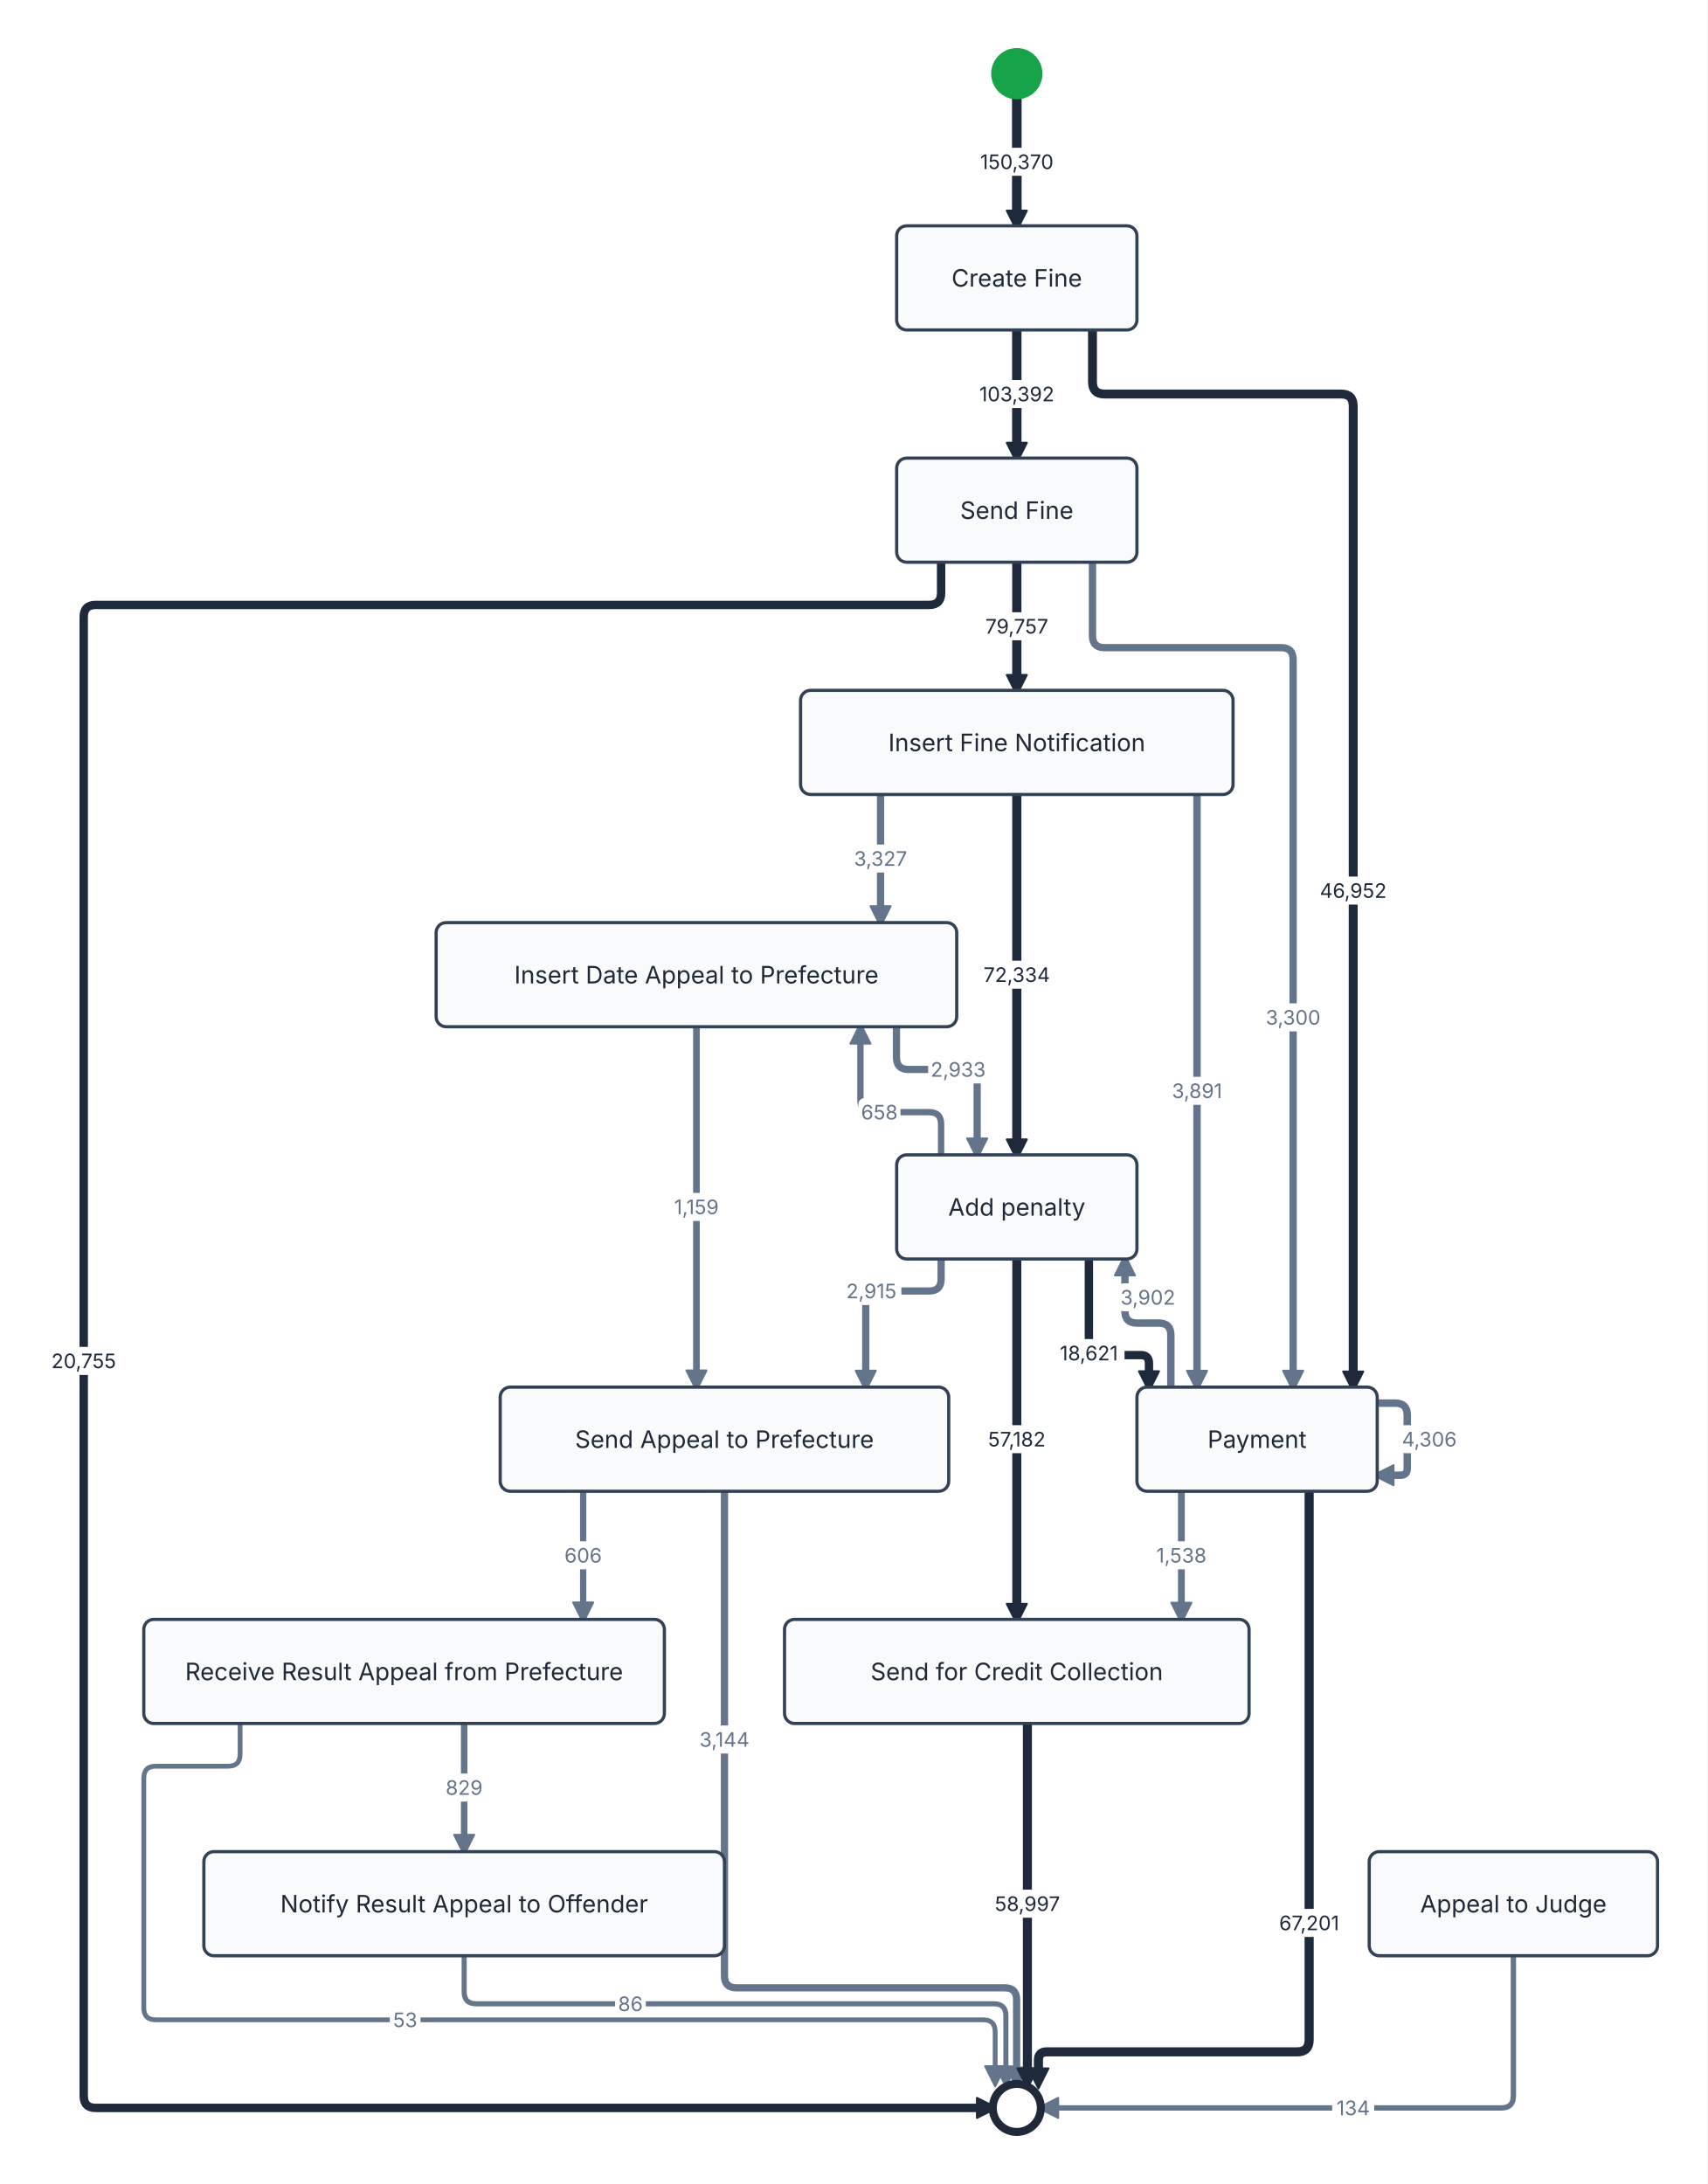
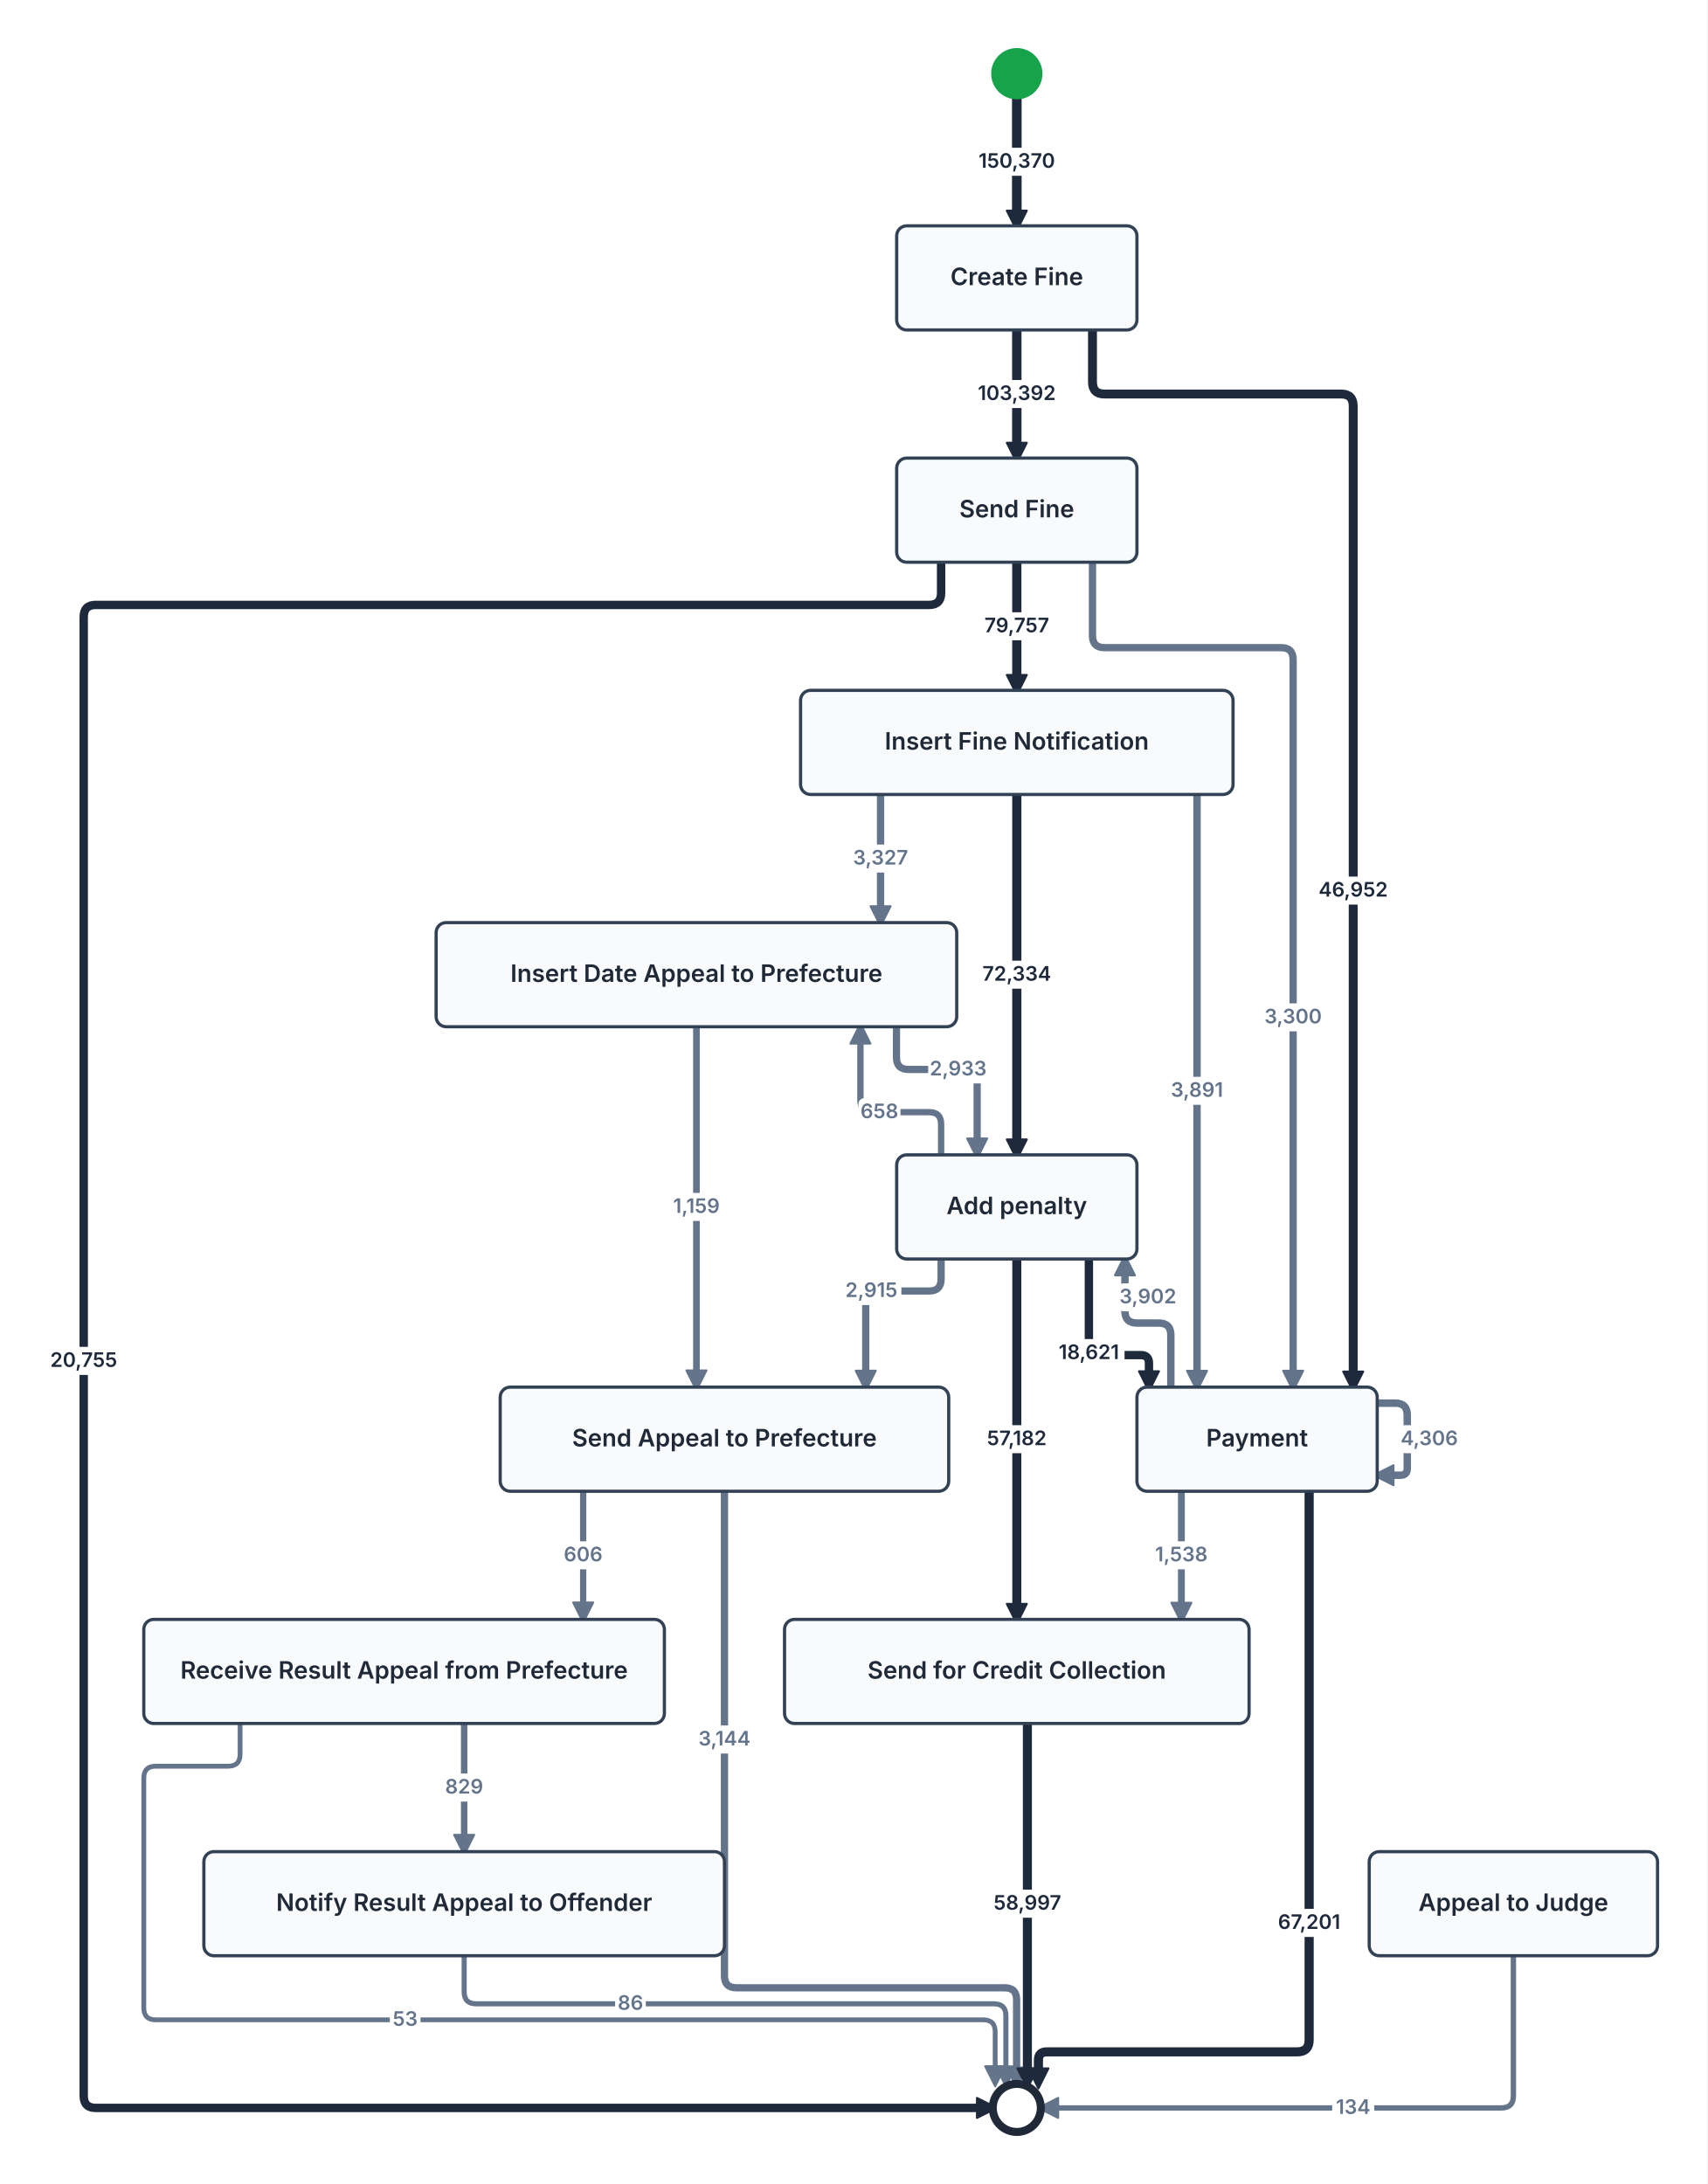
<svg xmlns="http://www.w3.org/2000/svg" viewBox="-507.81 -24.80 852.61 1090.80" width="852.61" height="1090.80" font-family="Inter, system-ui, -apple-system, sans-serif">
  <defs>
    <marker id="gl-mk-0" markerWidth="12.00" markerHeight="12.00" viewBox="0 0 12.00 12" orient="auto" refX="1.00" refY="6" markerUnits="userSpaceOnUse">
      <path d="M 1,1 L 11,6 L 1,11 Z" fill="#64748b" stroke="#64748b" stroke-linejoin="round" />
    </marker>
    <marker id="gl-mk-1" markerWidth="12.00" markerHeight="12.00" viewBox="0 0 12.00 12" orient="auto" refX="1.00" refY="6" markerUnits="userSpaceOnUse">
      <path d="M 1,1 L 11,6 L 1,11 Z" fill="#1e293b" stroke="#1e293b" stroke-linejoin="round" />
    </marker>
  </defs>
  <rect x="-507.81" y="-24.80" width="852.61" height="1090.80" fill="#ffffff" />
  <g id="edges">
    <path d="M -37.80,552.00 L -37.80,536.67 Q -37.80,530.67 -43.80,530.67 L -72.10,530.67 Q -78.10,530.67 -78.10,524.67 L -78.10,496.42" fill="none" stroke="#64748b" stroke-width="3.16" marker-end="url(#gl-mk-0)" />
    <rect x="-79.11" y="523.67" width="21.00" height="14.00" rx="3.00" fill="#ffffff" />
-     <text x="-68.62" y="530.67" text-anchor="middle" dominant-baseline="central" font-size="10.00" font-weight="600.00" fill="#64748b">658</text>
+     <text x="-68.62" y="533.67" text-anchor="middle" font-size="10.00" font-weight="600" fill="#64748b">658</text>
    <path d="M 36.00,604.00 L 36.00,646.00 Q 36.00,652.00 42.00,652.00 L 61.96,652.00 Q 66.00,652.00 66.00,656.04 L 66.00,660.08" fill="none" stroke="#1e293b" stroke-width="4.17" marker-end="url(#gl-mk-1)" />
    <rect x="18.19" y="644.00" width="35.62" height="14.00" rx="3.00" fill="#ffffff" />
-     <text x="36.00" y="651.00" text-anchor="middle" dominant-baseline="central" font-size="10.00" font-weight="600.00" fill="#1e293b">18,621</text>
+     <text x="36.00" y="654.00" text-anchor="middle" font-size="10.00" font-weight="600" fill="#1e293b">18,621</text>
    <path d="M -37.80,604.00 L -37.80,614.00 Q -37.80,620.00 -43.80,620.00 L -69.44,620.00 Q -75.44,620.00 -75.44,626.00 L -75.44,659.80" fill="none" stroke="#64748b" stroke-width="3.61" marker-end="url(#gl-mk-0)" />
    <rect x="-87.60" y="613.00" width="29.96" height="14.00" rx="3.00" fill="#ffffff" />
-     <text x="-72.62" y="620.00" text-anchor="middle" dominant-baseline="central" font-size="10.00" font-weight="600.00" fill="#64748b">2,915</text>
+     <text x="-72.62" y="623.00" text-anchor="middle" font-size="10.00" font-weight="600" fill="#64748b">2,915</text>
    <path d="M 0.00,604.00 L 0.00,776.25" fill="none" stroke="#1e293b" stroke-width="4.51" marker-end="url(#gl-mk-1)" />
    <rect x="-17.81" y="687.00" width="35.62" height="14.00" rx="3.00" fill="#ffffff" />
-     <text x="0.00" y="694.00" text-anchor="middle" dominant-baseline="central" font-size="10.00" font-weight="600.00" fill="#1e293b">57,182</text>
+     <text x="0.00" y="697.00" text-anchor="middle" font-size="10.00" font-weight="600" fill="#1e293b">57,182</text>
    <path d="M 37.80,140.00 L 37.80,166.00 Q 37.80,172.00 43.80,172.00 L 162.00,172.00 Q 168.00,172.00 168.00,178.00 L 168.00,660.22" fill="none" stroke="#1e293b" stroke-width="4.45" marker-end="url(#gl-mk-1)" />
    <rect x="150.19" y="413.00" width="35.62" height="14.00" rx="3.00" fill="#ffffff" />
-     <text x="168.00" y="420.00" text-anchor="middle" dominant-baseline="central" font-size="10.00" font-weight="600.00" fill="#1e293b">46,952</text>
+     <text x="168.00" y="423.00" text-anchor="middle" font-size="10.00" font-weight="600" fill="#1e293b">46,952</text>
    <path d="M 0.00,140.00 L 0.00,196.34" fill="none" stroke="#1e293b" stroke-width="4.69" marker-end="url(#gl-mk-1)" />
    <rect x="-20.64" y="165.00" width="41.29" height="14.00" rx="3.00" fill="#ffffff" />
-     <text x="0.00" y="172.00" text-anchor="middle" dominant-baseline="central" font-size="10.00" font-weight="600.00" fill="#1e293b">103,392</text>
+     <text x="0.00" y="175.00" text-anchor="middle" font-size="10.00" font-weight="600" fill="#1e293b">103,392</text>
    <path d="M -60.10,488.00 L -60.10,503.33 Q -60.10,509.33 -54.10,509.33 L -25.80,509.33 Q -19.80,509.33 -19.80,515.33 L -19.80,543.81" fill="none" stroke="#64748b" stroke-width="3.61" marker-end="url(#gl-mk-0)" />
    <rect x="-44.26" y="502.33" width="29.96" height="14.00" rx="3.00" fill="#ffffff" />
-     <text x="-29.28" y="509.33" text-anchor="middle" dominant-baseline="central" font-size="10.00" font-weight="600.00" fill="#64748b">2,933</text>
+     <text x="-29.28" y="512.33" text-anchor="middle" font-size="10.00" font-weight="600" fill="#64748b">2,933</text>
    <path d="M -160.00,488.00 L -160.00,659.67" fill="none" stroke="#64748b" stroke-width="3.33" marker-end="url(#gl-mk-0)" />
    <rect x="-174.98" y="571.00" width="29.96" height="14.00" rx="3.00" fill="#ffffff" />
-     <text x="-160.00" y="578.00" text-anchor="middle" dominant-baseline="central" font-size="10.00" font-weight="600.00" fill="#64748b">1,159</text>
+     <text x="-160.00" y="581.00" text-anchor="middle" font-size="10.00" font-weight="600" fill="#64748b">1,159</text>
    <path d="M 0.00,372.00 L 0.00,544.29" fill="none" stroke="#1e293b" stroke-width="4.58" marker-end="url(#gl-mk-1)" />
    <rect x="-17.81" y="455.00" width="35.62" height="14.00" rx="3.00" fill="#ffffff" />
-     <text x="0.00" y="462.00" text-anchor="middle" dominant-baseline="central" font-size="10.00" font-weight="600.00" fill="#1e293b">72,334</text>
+     <text x="0.00" y="465.00" text-anchor="middle" font-size="10.00" font-weight="600" fill="#1e293b">72,334</text>
    <path d="M -68.04,372.00 L -68.04,427.82" fill="none" stroke="#64748b" stroke-width="3.65" marker-end="url(#gl-mk-0)" />
    <rect x="-83.02" y="397.00" width="29.96" height="14.00" rx="3.00" fill="#ffffff" />
-     <text x="-68.04" y="404.00" text-anchor="middle" dominant-baseline="central" font-size="10.00" font-weight="600.00" fill="#64748b">3,327</text>
+     <text x="-68.04" y="407.00" text-anchor="middle" font-size="10.00" font-weight="600" fill="#64748b">3,327</text>
    <path d="M 90.00,372.00 L 90.00,659.85" fill="none" stroke="#64748b" stroke-width="3.70" marker-end="url(#gl-mk-0)" />
    <rect x="75.02" y="513.00" width="29.96" height="14.00" rx="3.00" fill="#ffffff" />
-     <text x="90.00" y="520.00" text-anchor="middle" dominant-baseline="central" font-size="10.00" font-weight="600.00" fill="#64748b">3,891</text>
+     <text x="90.00" y="523.00" text-anchor="middle" font-size="10.00" font-weight="600" fill="#64748b">3,891</text>
    <path d="M 76.93,668.00 L 76.93,642.00 Q 76.93,636.00 70.93,636.00 L 60.00,636.00 Q 54.00,636.00 54.00,630.00 L 54.00,612.15" fill="none" stroke="#64748b" stroke-width="3.70" marker-end="url(#gl-mk-0)" />
    <rect x="50.49" y="616.15" width="29.96" height="14.00" rx="3.00" fill="#ffffff" />
-     <text x="65.47" y="623.15" text-anchor="middle" dominant-baseline="central" font-size="10.00" font-weight="600.00" fill="#64748b">3,902</text>
+     <text x="65.47" y="626.15" text-anchor="middle" font-size="10.00" font-weight="600" fill="#64748b">3,902</text>
    <path d="M 180.00,676.00 L 189.00,676.00 Q 195.00,676.00 195.00,682.00 L 195.00,708.57 Q 195.00,712.00 191.57,712.00 L 188.14,712.00" fill="none" stroke="#64748b" stroke-width="3.73" marker-end="url(#gl-mk-0)" />
    <rect x="191.02" y="687.00" width="29.96" height="14.00" rx="3.00" fill="#ffffff" />
-     <text x="206.00" y="694.00" text-anchor="middle" dominant-baseline="central" font-size="10.00" font-weight="600.00" fill="#64748b">4,306</text>
+     <text x="206.00" y="697.00" text-anchor="middle" font-size="10.00" font-weight="600" fill="#64748b">4,306</text>
    <path d="M 82.20,720.00 L 82.20,775.71" fill="none" stroke="#64748b" stroke-width="3.42" marker-end="url(#gl-mk-0)" />
    <rect x="67.22" y="745.00" width="29.96" height="14.00" rx="3.00" fill="#ffffff" />
-     <text x="82.20" y="752.00" text-anchor="middle" dominant-baseline="central" font-size="10.00" font-weight="600.00" fill="#64748b">1,538</text>
+     <text x="82.20" y="755.00" text-anchor="middle" font-size="10.00" font-weight="600" fill="#64748b">1,538</text>
    <path d="M -276.00,836.00 L -276.00,891.61" fill="none" stroke="#64748b" stroke-width="3.23" marker-end="url(#gl-mk-0)" />
    <rect x="-286.50" y="861.00" width="21.00" height="14.00" rx="3.00" fill="#ffffff" />
-     <text x="-276.00" y="868.00" text-anchor="middle" dominant-baseline="central" font-size="10.00" font-weight="600.00" fill="#64748b">829</text>
+     <text x="-276.00" y="871.00" text-anchor="middle" font-size="10.00" font-weight="600" fill="#64748b">829</text>
    <path d="M -216.56,720.00 L -216.56,775.57" fill="none" stroke="#64748b" stroke-width="3.13" marker-end="url(#gl-mk-0)" />
    <rect x="-227.06" y="745.00" width="21.00" height="14.00" rx="3.00" fill="#ffffff" />
-     <text x="-216.56" y="752.00" text-anchor="middle" dominant-baseline="central" font-size="10.00" font-weight="600.00" fill="#64748b">606</text>
+     <text x="-216.56" y="755.00" text-anchor="middle" font-size="10.00" font-weight="600" fill="#64748b">606</text>
    <path d="M 0.00,256.00 L 0.00,312.30" fill="none" stroke="#1e293b" stroke-width="4.61" marker-end="url(#gl-mk-1)" />
    <rect x="-17.81" y="281.00" width="35.62" height="14.00" rx="3.00" fill="#ffffff" />
-     <text x="0.00" y="288.00" text-anchor="middle" dominant-baseline="central" font-size="10.00" font-weight="600.00" fill="#1e293b">79,757</text>
+     <text x="0.00" y="291.00" text-anchor="middle" font-size="10.00" font-weight="600" fill="#1e293b">79,757</text>
    <path d="M 37.80,256.00 L 37.80,292.67 Q 37.80,298.67 43.80,298.67 L 132.00,298.67 Q 138.00,298.67 138.00,304.67 L 138.00,659.82" fill="none" stroke="#64748b" stroke-width="3.65" marker-end="url(#gl-mk-0)" />
    <rect x="123.02" y="476.33" width="29.96" height="14.00" rx="3.00" fill="#ffffff" />
-     <text x="138.00" y="483.33" text-anchor="middle" dominant-baseline="central" font-size="10.00" font-weight="600.00" fill="#64748b">3,300</text>
+     <text x="138.00" y="486.33" text-anchor="middle" font-size="10.00" font-weight="600" fill="#64748b">3,300</text>
    <path d="M 0.00,24.00 L 0.00,80.40" fill="none" stroke="#1e293b" stroke-width="4.80" marker-end="url(#gl-mk-1)" />
    <rect x="-20.64" y="49.00" width="41.29" height="14.00" rx="3.00" fill="#ffffff" />
-     <text x="0.00" y="56.00" text-anchor="middle" dominant-baseline="central" font-size="10.00" font-weight="600.00" fill="#1e293b">150,370</text>
+     <text x="0.00" y="59.00" text-anchor="middle" font-size="10.00" font-weight="600" fill="#1e293b">150,370</text>
    <path d="M 248.00,952.00 L 248.00,1022.00 Q 248.00,1028.00 242.00,1028.00 L 20.66,1028.00" fill="none" stroke="#64748b" stroke-width="2.68" marker-end="url(#gl-mk-0)" />
    <rect x="157.50" y="1021.00" width="21.00" height="14.00" rx="3.00" fill="#ffffff" />
-     <text x="168.00" y="1028.00" text-anchor="middle" dominant-baseline="central" font-size="10.00" font-weight="600.00" fill="#64748b">134</text>
+     <text x="168.00" y="1031.00" text-anchor="middle" font-size="10.00" font-weight="600" fill="#64748b">134</text>
    <path d="M -276.00,952.00 L -276.00,970.00 Q -276.00,976.00 -270.00,976.00 L -11.45,976.00 Q -5.45,976.00 -5.45,982.00 L -5.45,1007.27" fill="none" stroke="#64748b" stroke-width="2.55" marker-end="url(#gl-mk-0)" />
    <rect x="-200.61" y="969.00" width="15.33" height="14.00" rx="3.00" fill="#ffffff" />
-     <text x="-192.94" y="976.00" text-anchor="middle" dominant-baseline="central" font-size="10.00" font-weight="600.00" fill="#64748b">86</text>
+     <text x="-192.94" y="979.00" text-anchor="middle" font-size="10.00" font-weight="600" fill="#64748b">86</text>
    <path d="M 146.00,720.00 L 146.00,994.00 Q 146.00,1000.00 140.00,1000.00 L 14.94,1000.00 Q 10.80,1000.00 10.80,1004.14 L 10.80,1008.28" fill="none" stroke="#1e293b" stroke-width="4.56" marker-end="url(#gl-mk-1)" />
    <rect x="128.19" y="928.60" width="35.62" height="14.00" rx="3.00" fill="#ffffff" />
-     <text x="146.00" y="935.60" text-anchor="middle" dominant-baseline="central" font-size="10.00" font-weight="600.00" fill="#1e293b">67,201</text>
+     <text x="146.00" y="938.60" text-anchor="middle" font-size="10.00" font-weight="600" fill="#1e293b">67,201</text>
    <path d="M -387.90,836.00 L -387.90,851.33 Q -387.90,857.33 -393.90,857.33 L -430.00,857.33 Q -436.00,857.33 -436.00,863.33 L -436.00,978.00 Q -436.00,984.00 -430.00,984.00 L -16.80,984.00 Q -10.80,984.00 -10.80,990.00 L -10.80,1007.20" fill="none" stroke="#64748b" stroke-width="2.40" marker-end="url(#gl-mk-0)" />
    <rect x="-313.12" y="977.00" width="15.33" height="14.00" rx="3.00" fill="#ffffff" />
-     <text x="-305.45" y="984.00" text-anchor="middle" dominant-baseline="central" font-size="10.00" font-weight="600.00" fill="#64748b">53</text>
+     <text x="-305.45" y="987.00" text-anchor="middle" font-size="10.00" font-weight="600" fill="#64748b">53</text>
    <path d="M -146.00,720.00 L -146.00,962.00 Q -146.00,968.00 -140.00,968.00 L -6.09,968.00 Q -0.09,968.00 -0.09,974.00 L -0.09,1007.82" fill="none" stroke="#64748b" stroke-width="3.63" marker-end="url(#gl-mk-0)" />
    <rect x="-160.98" y="837.00" width="29.96" height="14.00" rx="3.00" fill="#ffffff" />
-     <text x="-146.00" y="844.00" text-anchor="middle" dominant-baseline="central" font-size="10.00" font-weight="600.00" fill="#64748b">3,144</text>
+     <text x="-146.00" y="847.00" text-anchor="middle" font-size="10.00" font-weight="600" fill="#64748b">3,144</text>
    <path d="M -37.80,256.00 L -37.80,271.33 Q -37.80,277.33 -43.80,277.33 L -460.00,277.33 Q -466.00,277.33 -466.00,283.33 L -466.00,1022.00 Q -466.00,1028.00 -460.00,1028.00 L -19.90,1028.00" fill="none" stroke="#1e293b" stroke-width="4.20" marker-end="url(#gl-mk-1)" />
    <rect x="-483.81" y="647.90" width="35.62" height="14.00" rx="3.00" fill="#ffffff" />
-     <text x="-466.00" y="654.90" text-anchor="middle" dominant-baseline="central" font-size="10.00" font-weight="600.00" fill="#1e293b">20,755</text>
+     <text x="-466.00" y="657.90" text-anchor="middle" font-size="10.00" font-weight="600" fill="#1e293b">20,755</text>
    <path d="M 5.29,836.00 L 5.29,1008.26" fill="none" stroke="#1e293b" stroke-width="4.52" marker-end="url(#gl-mk-1)" />
    <rect x="-12.52" y="919.00" width="35.62" height="14.00" rx="3.00" fill="#ffffff" />
-     <text x="5.29" y="926.00" text-anchor="middle" dominant-baseline="central" font-size="10.00" font-weight="600.00" fill="#1e293b">58,997</text>
+     <text x="5.29" y="929.00" text-anchor="middle" font-size="10.00" font-weight="600" fill="#1e293b">58,997</text>
  </g>
  <g id="nodes">
    <circle cx="0.00" cy="12.00" r="12.00" fill="#16a34a" stroke="#16a34a" stroke-width="1.60" />
    <circle cx="0.00" cy="1028.00" r="12.00" fill="#ffffff" stroke="#1f2937" stroke-width="4.00" />
    <rect x="-60.00" y="552.00" width="120.00" height="52.00" rx="5.00" fill="#f8fafc" stroke="#334155" stroke-width="1.60" />
-     <text x="0.00" y="578.00" text-anchor="middle" dominant-baseline="central" font-size="12.00" font-weight="600.00" fill="#1f2937">Add penalty</text>
+     <text x="0.00" y="581.60" text-anchor="middle" font-size="12.00" font-weight="600" fill="#1f2937">Add penalty</text>
    <rect x="176.00" y="900.00" width="144.00" height="52.00" rx="5.00" fill="#f8fafc" stroke="#334155" stroke-width="1.60" />
-     <text x="248.00" y="926.00" text-anchor="middle" dominant-baseline="central" font-size="12.00" font-weight="600.00" fill="#1f2937">Appeal to Judge</text>
+     <text x="248.00" y="929.60" text-anchor="middle" font-size="12.00" font-weight="600" fill="#1f2937">Appeal to Judge</text>
    <rect x="-60.00" y="88.00" width="120.00" height="52.00" rx="5.00" fill="#f8fafc" stroke="#334155" stroke-width="1.60" />
-     <text x="0.00" y="114.00" text-anchor="middle" dominant-baseline="central" font-size="12.00" font-weight="600.00" fill="#1f2937">Create Fine</text>
+     <text x="0.00" y="117.60" text-anchor="middle" font-size="12.00" font-weight="600" fill="#1f2937">Create Fine</text>
    <rect x="-290.00" y="436.00" width="260.00" height="52.00" rx="5.00" fill="#f8fafc" stroke="#334155" stroke-width="1.60" />
-     <text x="-160.00" y="462.00" text-anchor="middle" dominant-baseline="central" font-size="12.00" font-weight="600.00" fill="#1f2937">Insert Date Appeal to Prefecture</text>
+     <text x="-160.00" y="465.60" text-anchor="middle" font-size="12.00" font-weight="600" fill="#1f2937">Insert Date Appeal to Prefecture</text>
    <rect x="-108.00" y="320.00" width="216.00" height="52.00" rx="5.00" fill="#f8fafc" stroke="#334155" stroke-width="1.60" />
-     <text x="0.00" y="346.00" text-anchor="middle" dominant-baseline="central" font-size="12.00" font-weight="600.00" fill="#1f2937">Insert Fine Notification</text>
+     <text x="0.00" y="349.60" text-anchor="middle" font-size="12.00" font-weight="600" fill="#1f2937">Insert Fine Notification</text>
    <rect x="-406.00" y="900.00" width="260.00" height="52.00" rx="5.00" fill="#f8fafc" stroke="#334155" stroke-width="1.60" />
-     <text x="-276.00" y="926.00" text-anchor="middle" dominant-baseline="central" font-size="12.00" font-weight="600.00" fill="#1f2937">Notify Result Appeal to Offender</text>
+     <text x="-276.00" y="929.60" text-anchor="middle" font-size="12.00" font-weight="600" fill="#1f2937">Notify Result Appeal to Offender</text>
    <rect x="60.00" y="668.00" width="120.00" height="52.00" rx="5.00" fill="#f8fafc" stroke="#334155" stroke-width="1.60" />
-     <text x="120.00" y="694.00" text-anchor="middle" dominant-baseline="central" font-size="12.00" font-weight="600.00" fill="#1f2937">Payment</text>
+     <text x="120.00" y="697.60" text-anchor="middle" font-size="12.00" font-weight="600" fill="#1f2937">Payment</text>
    <rect x="-436.00" y="784.00" width="260.00" height="52.00" rx="5.00" fill="#f8fafc" stroke="#334155" stroke-width="1.60" />
-     <text x="-306.00" y="810.00" text-anchor="middle" dominant-baseline="central" font-size="12.00" font-weight="600.00" fill="#1f2937">Receive Result Appeal from Prefecture</text>
+     <text x="-306.00" y="813.60" text-anchor="middle" font-size="12.00" font-weight="600" fill="#1f2937">Receive Result Appeal from Prefecture</text>
    <rect x="-258.00" y="668.00" width="224.00" height="52.00" rx="5.00" fill="#f8fafc" stroke="#334155" stroke-width="1.60" />
-     <text x="-146.00" y="694.00" text-anchor="middle" dominant-baseline="central" font-size="12.00" font-weight="600.00" fill="#1f2937">Send Appeal to Prefecture</text>
+     <text x="-146.00" y="697.60" text-anchor="middle" font-size="12.00" font-weight="600" fill="#1f2937">Send Appeal to Prefecture</text>
    <rect x="-60.00" y="204.00" width="120.00" height="52.00" rx="5.00" fill="#f8fafc" stroke="#334155" stroke-width="1.60" />
-     <text x="0.00" y="230.00" text-anchor="middle" dominant-baseline="central" font-size="12.00" font-weight="600.00" fill="#1f2937">Send Fine</text>
+     <text x="0.00" y="233.60" text-anchor="middle" font-size="12.00" font-weight="600" fill="#1f2937">Send Fine</text>
    <rect x="-116.00" y="784.00" width="232.00" height="52.00" rx="5.00" fill="#f8fafc" stroke="#334155" stroke-width="1.60" />
-     <text x="0.00" y="810.00" text-anchor="middle" dominant-baseline="central" font-size="12.00" font-weight="600.00" fill="#1f2937">Send for Credit Collection</text>
+     <text x="0.00" y="813.60" text-anchor="middle" font-size="12.00" font-weight="600" fill="#1f2937">Send for Credit Collection</text>
  </g>
</svg>
